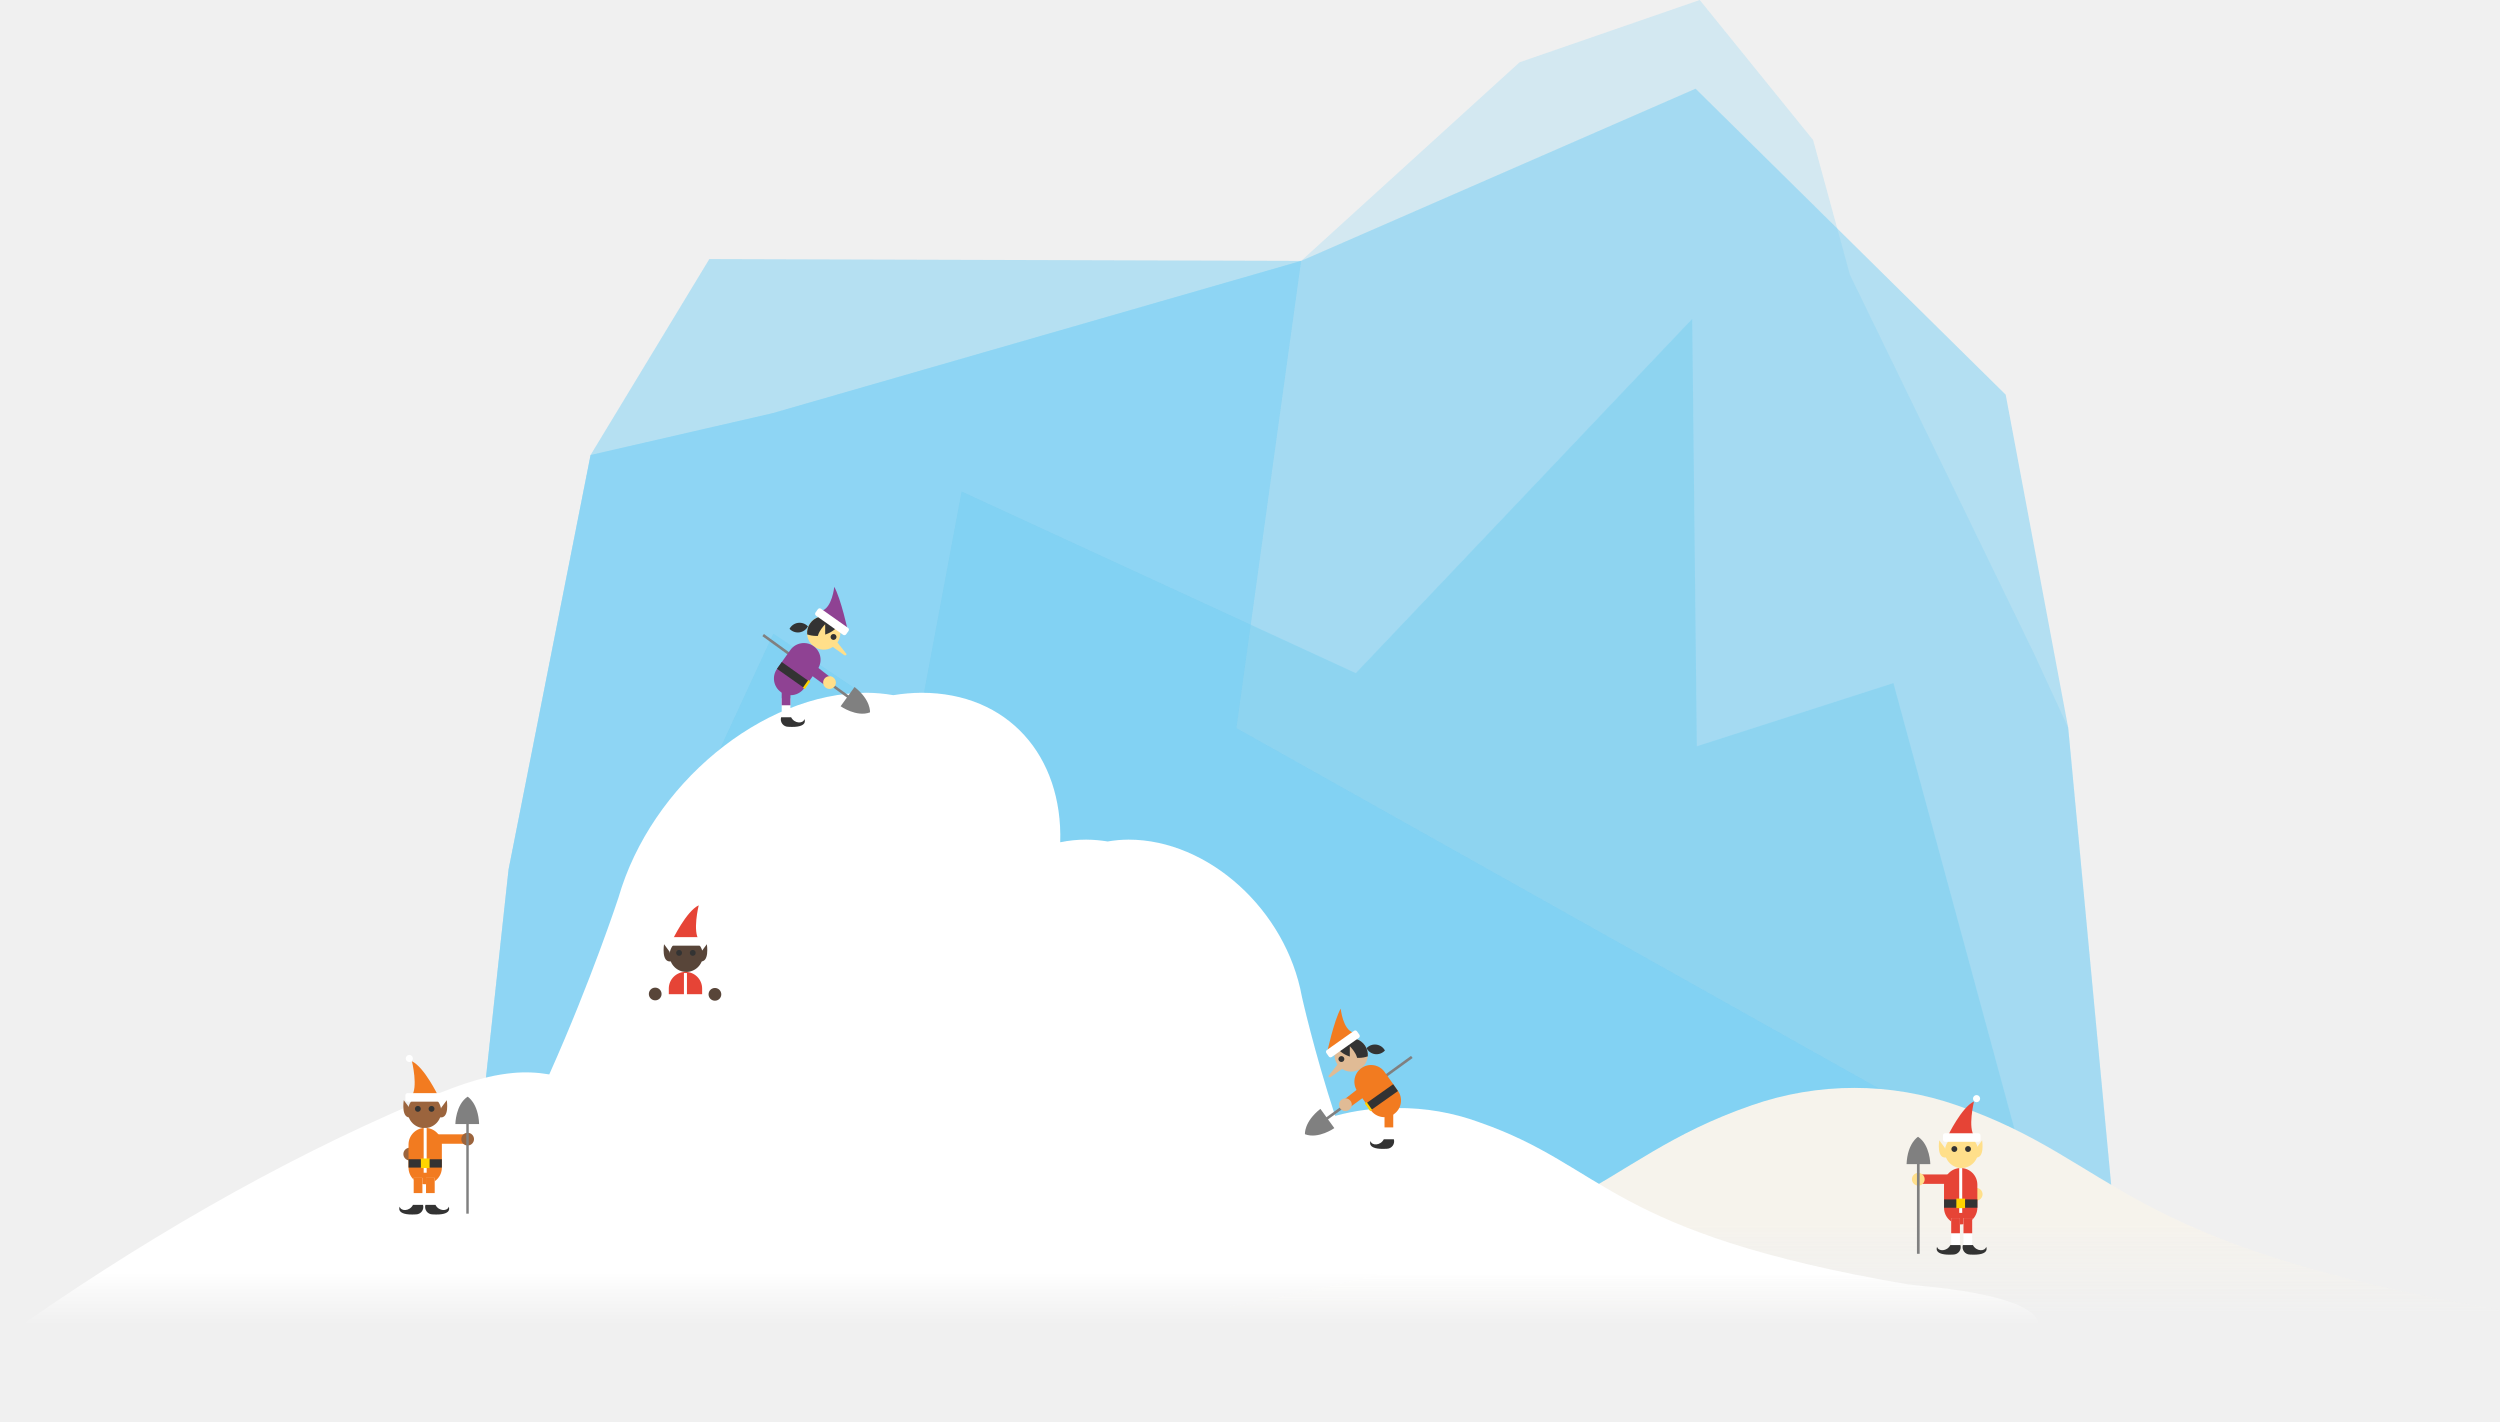
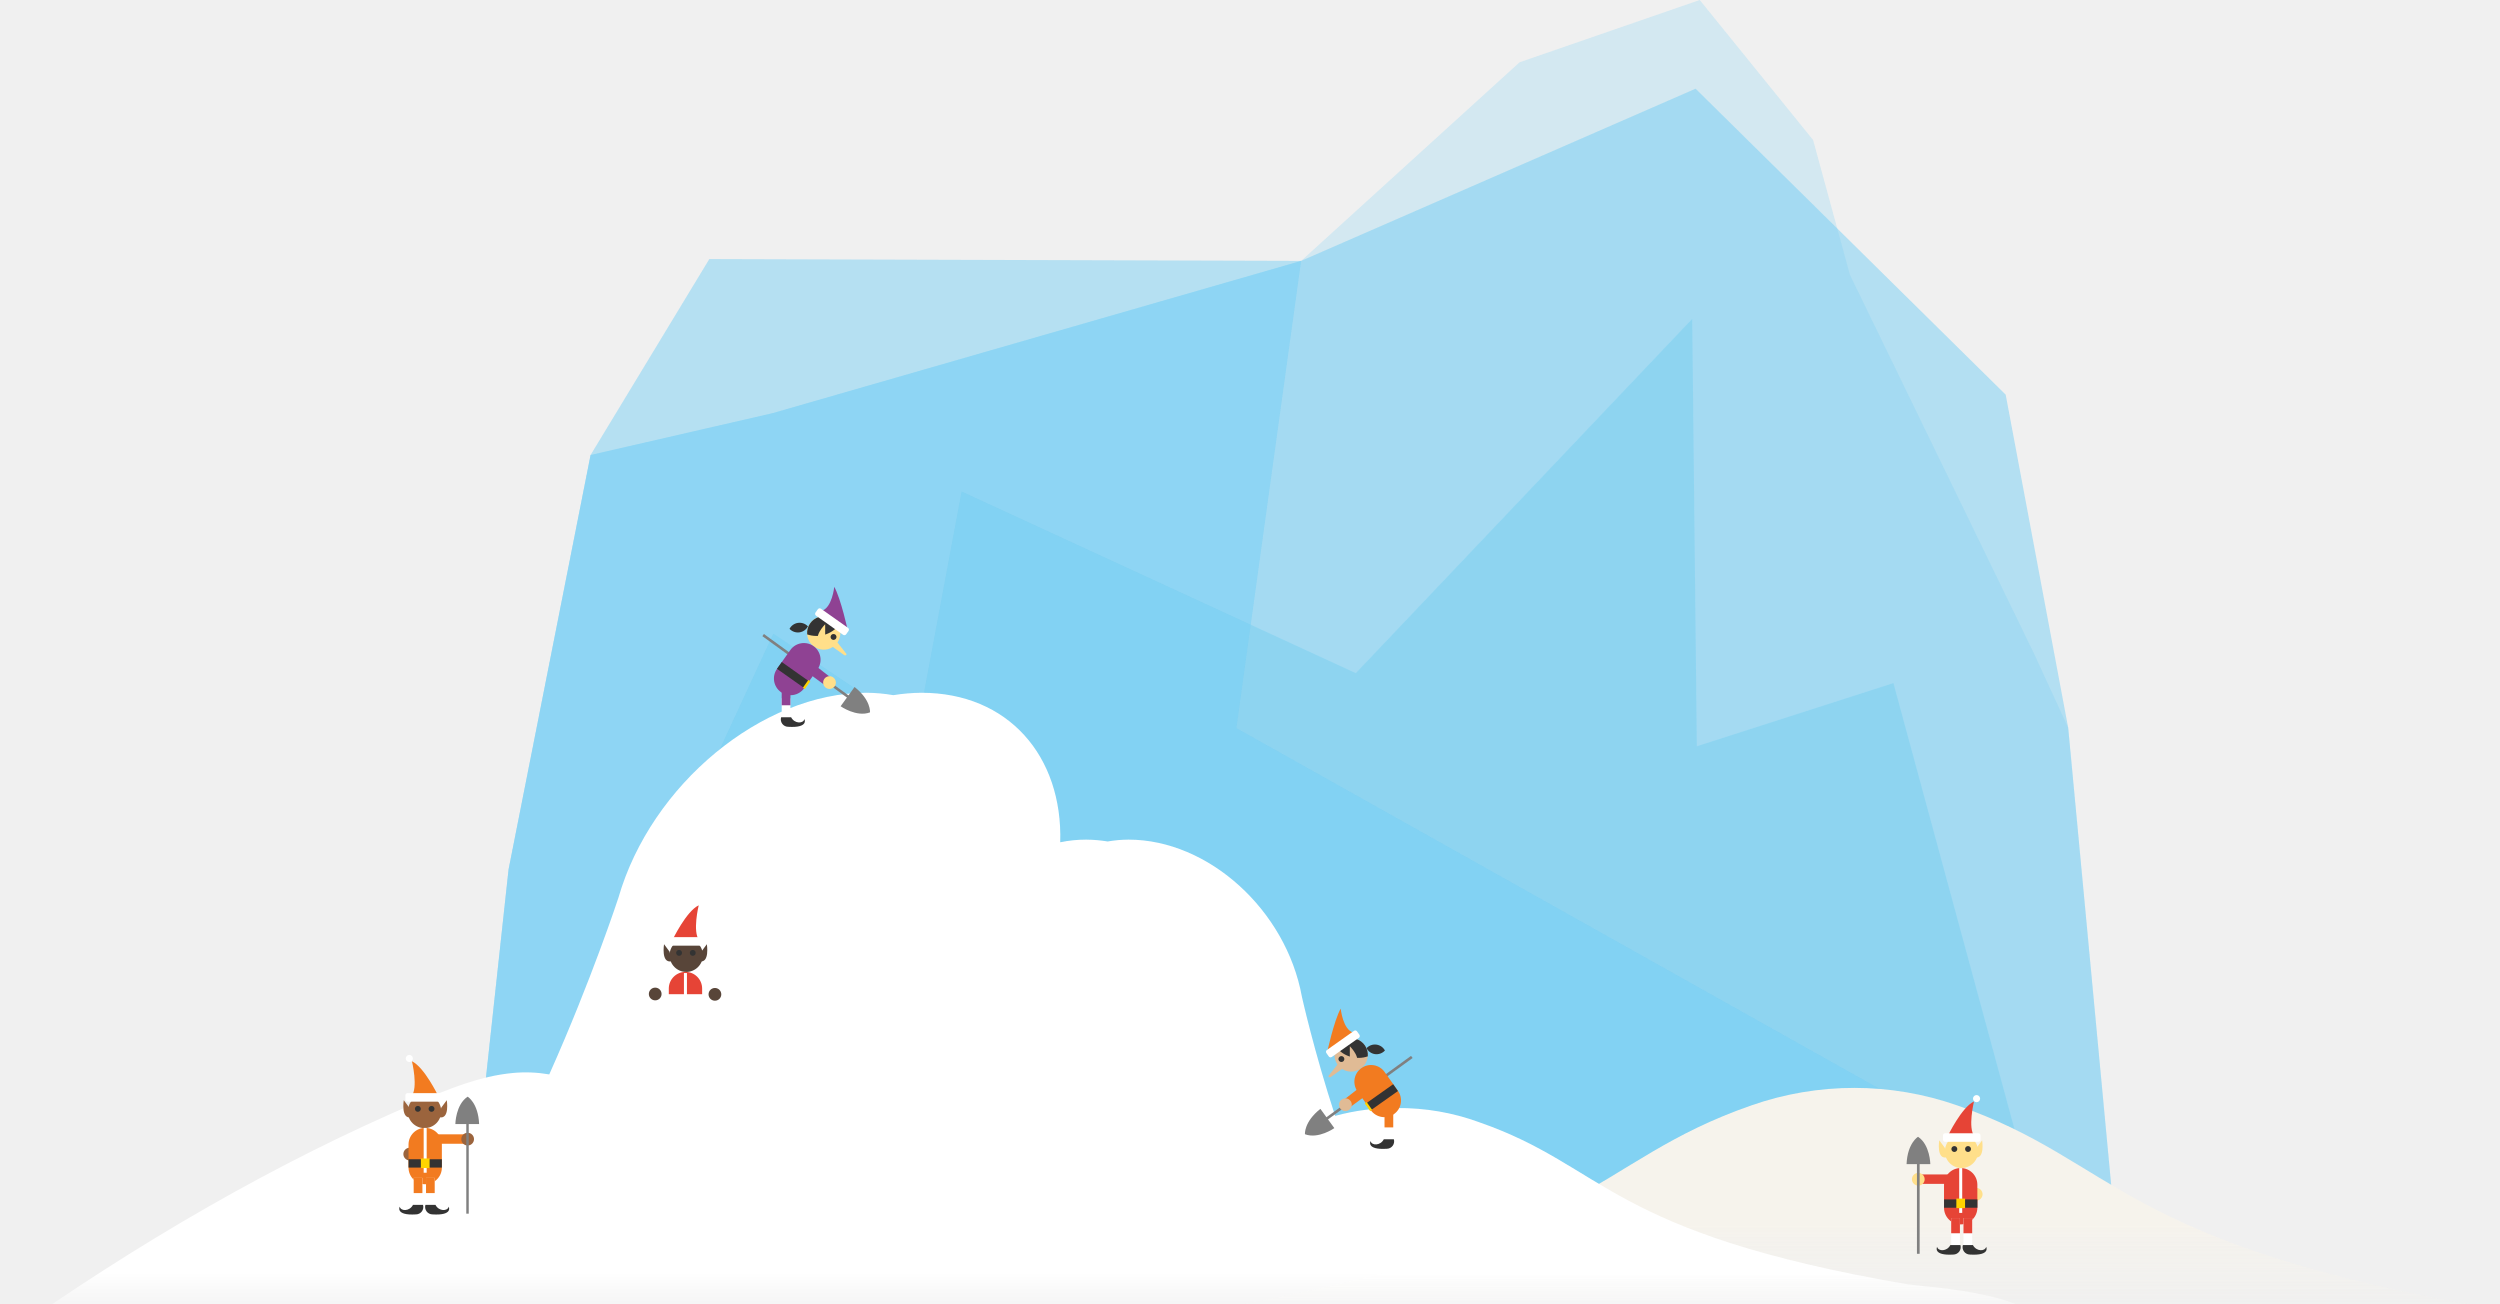
- <svg xmlns="http://www.w3.org/2000/svg" width="498.62" height="283.55" viewBox="0 0 498.62 283.55">
+ <svg xmlns="http://www.w3.org/2000/svg" width="498.62" height="260" viewBox="0 0 498.62 260">
  <defs>
    <style>.cls-1{isolation:isolate}.cls-2,.cls-5,.cls-6{opacity:.5}.cls-3{opacity:.8}.cls-4,.cls-7{opacity:.48}.cls-5,.cls-7{fill:#75cef4}.cls-6{fill:#00bff0;mix-blend-mode:multiply}.cls-8{fill:url(#linear-gradient)}.cls-9{fill:url(#linear-gradient-2)}.cls-10{fill:gray}.cls-11{fill:#8f4293}.cls-12{fill:#ffdf8a}.cls-13{fill:#333}.cls-14{fill:#fff}.cls-15{fill:#ffd400}.cls-16{fill:#584539}.cls-17{fill:#e64436}.cls-18{fill:#9b643d}.cls-19{fill:#f27b20}.cls-20{fill:#e0bb95}.cls-21{opacity:.99}</style>
    <linearGradient id="linear-gradient" x1="369.83" y1="237.48" x2="369.83" y2="268.71" gradientUnits="userSpaceOnUse">
      <stop offset=".22" stop-color="#f6f3ec" />
      <stop offset=".33" stop-color="#f6f3ec" stop-opacity=".67" />
      <stop offset=".79" stop-color="#f6f3ec" stop-opacity="0" />
    </linearGradient>
    <linearGradient id="linear-gradient-2" x1="203.33" y1="265.06" x2="203.33" y2="243.83" gradientUnits="userSpaceOnUse">
      <stop offset=".04" stop-color="#fff" stop-opacity="0" />
      <stop offset=".39" stop-color="#fff" stop-opacity=".67" />
      <stop offset=".53" stop-color="#fff" />
    </linearGradient>
  </defs>
  <g class="cls-1">
    <g id="slice">
      <g id="_Group_" data-name="&lt;Group&gt;">
        <g id="_Group_2" data-name="&lt;Group&gt;" class="cls-4">
          <path id="_Path_" data-name="&lt;Path&gt;" class="cls-5" d="M421.74 243.44l-9.24-98.27-6.71-14.58-36.84-75.81-7.33-26.85L339.01 0l-35.93 12.42-43.57 39.61-105.45 30.38-36.27 8.34-16.36 82.68-7.7 70.9 328.01-.89z" />
          <path id="_Path_2" data-name="&lt;Path&gt;" class="cls-6" d="M406.57 242.84l-28.93-106.6-39.21 12.6-.92-85.24-67.1 70.66-78.62-36.23-8.89 47.55-28.67-19.19-54.57 117.94 306.91-1.49z" />
        </g>
        <path id="_Path_3" data-name="&lt;Path&gt;" class="cls-5" d="M421.74 243.44l-9.24-98.27-12.47-66.45-61.85-61.03-78.67 34.34-105.45 30.38-36.27 8.34-16.36 82.68-7.7 70.9 328.01-.89z" />
        <path id="_Path_4" data-name="&lt;Path&gt;" class="cls-7" d="M421.74 243.44l-175.13-98.23 12.9-93.18-118.04-.36-23.68 39.08-16.36 82.68-7.7 70.9 328.01-.89z" />
      </g>
      <path id="_Path_5" data-name="&lt;Path&gt;" class="cls-8" d="M497.92 261.15c-75.68-13-75.36-29.49-107.56-40.68a62.11 62.11 0 0 0-41.06 0c-32.2 11.19-31.88 27.71-107.56 40.68-9.19 1.57 74.82 22.4 107.56 22.4h41.06c32.74 0 116.75-20.83 107.56-22.4z" />
      <path class="cls-9" d="M405.41 267.31c7.74-9.07-22.68-10.76-24.83-11.13-60.23-10.32-60-23.47-85.6-32.37a46.36 46.36 0 0 0-16.34-2.81 44.06 44.06 0 0 0-12.35 1.56c-4.27-13.1-6.63-23.77-6.63-23.77-3.15-17.3-18.64-31.33-34.59-31.33a25.49 25.49 0 0 0-4.15.37 28.05 28.05 0 0 0-4.28-.37 25.38 25.38 0 0 0-5.18.53c.52-17.2-10.4-29.82-27.67-29.82a37.56 37.56 0 0 0-5.63.48 32.3 32.3 0 0 0-5.36-.48c-20.8 0-42.94 18.29-49.45 40.86 0 0-5.33 16.3-13.8 35.26a27.3 27.3 0 0 0-7.2-.29c-6.69.61-13 3.26-19.18 5.88C55.46 231.69 27.73 247.65 0 267.31z" />
      <path class="cls-10" d="M167.66 140.86s3.17 2.24 5.86 1.22c0 0 .24-2.44-3.08-5.06l-1.21 1.67-16.87-12.24-.31.43 16.87 12.24z" />
      <path class="cls-11" d="M169.12 125.88s-1.38-6.43-2.73-8.84c0 0-.42 4.25-2.54 4.79z" />
      <path class="cls-12" d="M167 128.17a3.32 3.32 0 0 1-4.63.79 3.32 3.32 0 0 1-.79-4.63 3.32 3.32 0 0 1 4.63-.79 3.32 3.32 0 0 1 .79 4.63z" />
      <path class="cls-13" d="M167.26 124.74a3.32 3.32 0 0 0-6.27 1.79 5.71 5.71 0 0 0 6.27-1.79z" />
      <path class="cls-12" d="M164.58 127.5v-3s-2.76 2.8-.74 3.65z" />
      <rect class="cls-14" x="165.1" y="120.28" width="1.7" height="7.49" rx=".44" ry=".44" transform="rotate(-54.73 165.93 124.023)" />
      <circle class="cls-13" cx="166.25" cy="127.05" r=".59" transform="rotate(-54.73 166.238 127.048)" />
      <path class="cls-11" d="M160.4 137.25a3.32 3.32 0 1 1-5.43-3.84l2.65-3.75a3.32 3.32 0 1 1 5.43 3.84z" />
      <path class="cls-14" d="M157.65 139.26v4.11h-1.74v-4.11" />
      <path class="cls-11" d="M156.31 137c1.16 0 1.34.58 1.34 1.18v2.49h-1.74v-2.81z" />
      <path class="cls-13" d="M155.79 143.06h2c.67 1.31 2.41 1.31 2.65.36 0 0 .93 1.8-3.24 1.54a1.48 1.48 0 0 1-1.41-1.9z" />
      <path class="cls-13" transform="rotate(-54.73 158.148 134.656)" d="M157.34 131.33H159v6.65h-1.66z" />
      <path class="cls-15" transform="rotate(-54.73 160.87 136.518)" d="M159.92 136.29h1.9v.47h-1.9z" />
      <path class="cls-12" d="M166.72 127.76l2 2.54c.28.2 0 .6-.41.31l-3-2.15z" />
      <path class="cls-11" d="M165.61 135.08l-3.79-2.96-.87 1.93 3.86 2.82.8-1.79z" />
      <circle class="cls-12" cx="165.45" cy="136.15" r="1.27" transform="rotate(-54.73 165.435 136.15)" />
      <path class="cls-13" d="M159.47 126.12a2.27 2.27 0 0 1-2-.7 2.27 2.27 0 0 1 3.67-.49 2.27 2.27 0 0 1-1.67 1.19z" />
      <circle class="cls-16" cx="130.68" cy="198.25" r="1.27" />
      <circle class="cls-16" cx="142.59" cy="198.32" r="1.27" />
      <path class="cls-17" d="M134.14 187.44s2.73-5.7 5.22-6.88c0 0-1.31 5.34.12 7z" />
      <path class="cls-16" d="M140.19 190.53a3.32 3.32 0 0 1-3.32 3.32 3.32 3.32 0 0 1-3.32-3.32 3.32 3.32 0 0 1 3.32-3.32 3.32 3.32 0 0 1 3.32 3.32z" />
      <rect class="cls-14" x="133.18" y="186.91" width="7.49" height="1.7" rx=".44" ry=".44" />
      <circle class="cls-13" cx="135.44" cy="190.05" r=".59" />
      <circle class="cls-13" cx="138.17" cy="190.05" r=".59" />
      <path class="cls-17" d="M133.39 198.29v-1.12a3.32 3.32 0 1 1 6.65 0v1.12" />
      <path class="cls-14" d="M136.41 194.07h.6v5.25h-.6z" />
      <circle class="cls-14" cx="139.87" cy="180" r=".71" />
      <path class="cls-16" d="M133.55 189.82l-1.11-1.5s-.63 3.88 1.5 3.4zm6.32 0l1.11-1.5s.63 3.88-1.5 3.4z" />
      <circle class="cls-18" cx="81.72" cy="230.18" r="1.27" />
      <path class="cls-19" d="M87.38 218.55s-2.73-5.7-5.22-6.88c0 0 1.31 5.34-.12 7z" />
      <path class="cls-18" d="M81.32 221.64a3.32 3.32 0 0 0 3.33 3.36 3.32 3.32 0 0 0 3.35-3.36 3.32 3.32 0 0 0-3.32-3.32 3.32 3.32 0 0 0-3.32 3.32z" />
      <rect class="cls-14" x="80.85" y="218.02" width="7.49" height="1.7" rx=".44" ry=".44" />
      <circle class="cls-13" cx="86.07" cy="221.16" r=".59" />
      <circle class="cls-13" cx="83.34" cy="221.16" r=".59" />
      <path class="cls-19" d="M86.71 226.24h6.63v1.88h-6.63z" />
      <path class="cls-19" d="M81.48 232.87a3.32 3.32 0 1 0 6.65 0v-4.59a3.32 3.32 0 1 0-6.65 0z" />
      <path class="cls-14" d="M86.7 234.93v5.7h-1.73v-5.7" />
      <path class="cls-19" d="M86.7 234.93v3.03h-1.73v-3.03" />
      <path class="cls-13" d="M84.85 240.31h2c.67 1.31 2.41 1.31 2.65.36 0 0 .93 1.8-3.25 1.54a1.48 1.48 0 0 1-1.4-1.9z" />
      <path class="cls-14" d="M82.51 234.93v5.7h1.74v-5.7" />
      <path class="cls-19" d="M82.51 234.93v3.03h1.74v-3.03" />
      <path class="cls-13" d="M84.37 240.31h-2c-.67 1.31-2.41 1.31-2.65.36 0 0-.93 1.8 3.25 1.54a1.48 1.48 0 0 0 1.4-1.9z" />
      <path class="cls-14" d="M84.5 224.96h.6v8.94h-.6z" />
      <path class="cls-13" d="M81.48 231.21h6.65v1.66h-6.65z" />
      <path class="cls-15" d="M83.94 231.06h1.74v1.9h-1.74z" />
      <circle class="cls-14" cx="81.64" cy="211.11" r=".71" />
      <path class="cls-18" d="M88 220.93l1.11-1.5s.63 3.88-1.5 3.4zm-6.36 0l-1.11-1.5s-.63 3.88 1.5 3.4z" />
      <circle class="cls-18" cx="93.27" cy="227.2" r="1.27" />
      <path class="cls-10" d="M90.82 224.19s.05-3.88 2.45-5.46c0 0 2.11 1.23 2.29 5.46h-2.07v17.88H93v-17.88z" />
      <circle class="cls-12" cx="394.15" cy="238.19" r="1.27" />
      <path class="cls-17" d="M388.49 226.56s2.73-5.7 5.22-6.88c0 0-1.31 5.34.12 7z" />
      <path class="cls-12" d="M394.54 229.64a3.32 3.32 0 0 1-3.32 3.32 3.32 3.32 0 0 1-3.32-3.32 3.32 3.32 0 0 1 3.32-3.32 3.32 3.32 0 0 1 3.32 3.32z" />
      <rect class="cls-14" x="387.52" y="226.03" width="7.49" height="1.7" rx=".44" ry=".44" />
      <circle class="cls-13" cx="389.79" cy="229.17" r=".59" />
      <circle class="cls-13" cx="392.52" cy="229.17" r=".59" />
      <path class="cls-17" d="M382.52 234.24h6.63v1.88h-6.63z" />
      <path class="cls-17" d="M394.38 240.88a3.32 3.32 0 1 1-6.65 0v-4.59a3.32 3.32 0 1 1 6.65 0z" />
      <path class="cls-14" d="M389.16 242.94v5.7h1.74v-5.7" />
      <path class="cls-17" d="M389.16 242.94v3.03h1.74v-3.03" />
      <path class="cls-13" d="M391 248.32h-2c-.67 1.31-2.41 1.31-2.65.36 0 0-.93 1.8 3.25 1.54a1.48 1.48 0 0 0 1.4-1.9z" />
      <path class="cls-14" d="M393.35 242.94v5.7h-1.74v-5.7" />
      <path class="cls-17" d="M393.35 242.94v3.03h-1.74v-3.03" />
      <path class="cls-13" d="M391.49 248.32h2c.67 1.31 2.41 1.31 2.65.36 0 0 .93 1.8-3.25 1.54a1.48 1.48 0 0 1-1.4-1.9z" />
      <path class="cls-14" d="M390.76 232.97h.6v8.94h-.6z" />
      <path class="cls-13" d="M387.74 239.22h6.65v1.66h-6.65z" />
      <path class="cls-15" d="M390.19 239.06h1.74v1.9h-1.74z" />
      <circle class="cls-14" cx="394.22" cy="219.12" r=".71" />
      <path class="cls-12" d="M387.89 228.93l-1.11-1.5s-.63 3.88 1.5 3.4zm6.33 0l1.11-1.5s.63 3.88-1.5 3.4z" />
      <circle class="cls-12" cx="382.6" cy="235.2" r="1.27" />
      <path class="cls-10" d="M385 232.19s-.05-3.88-2.45-5.46c0 0-2.11 1.23-2.29 5.46h2.07v17.88h.54v-17.88zM266.13 225s-3.17 2.24-5.86 1.22c0 0-.24-2.44 3.08-5.06l1.21 1.67 16.87-12.24.31.43-16.87 12.24z" />
      <path class="cls-19" d="M264.67 210s1.38-6.43 2.73-8.84c0 0 .42 4.25 2.54 4.79z" />
      <path class="cls-20" d="M266.77 212.33a3.32 3.32 0 0 0 4.63.79 3.32 3.32 0 0 0 .79-4.63 3.32 3.32 0 0 0-4.63-.79 3.32 3.32 0 0 0-.79 4.63z" />
      <path class="cls-13" d="M266.53 208.9a3.32 3.32 0 0 1 6.27 1.79 5.71 5.71 0 0 1-6.27-1.79z" />
      <path class="cls-20" d="M269.22 211.66v-3s2.76 2.8.74 3.65z" />
      <rect class="cls-14" x="264.1" y="207.33" width="7.49" height="1.7" rx=".44" ry=".44" transform="rotate(-35.27 267.88 208.202)" />
      <circle class="cls-13" cx="267.54" cy="211.21" r=".59" transform="rotate(-35.27 267.563 211.218)" />
      <path class="cls-19" d="M273.39 221.41a3.32 3.32 0 1 0 5.43-3.84l-2.65-3.75a3.32 3.32 0 1 0-5.43 3.84z" />
      <path class="cls-14" d="M276.14 223.42v4.11h1.74v-4.11" />
      <path class="cls-19" d="M277.48 221.19c-1.16 0-1.34.58-1.34 1.18v2.49h1.74V222z" />
      <path class="cls-13" d="M278 227.22h-2c-.67 1.31-2.41 1.31-2.65.36 0 0-.93 1.8 3.24 1.54a1.48 1.48 0 0 0 1.41-1.9z" />
      <path class="cls-13" transform="rotate(-35.27 275.67 218.835)" d="M272.3 217.99h6.65v1.66h-6.65z" />
      <path class="cls-15" transform="rotate(-35.27 272.967 220.695)" d="M272.69 219.73h.47v1.9h-.47z" />
      <path class="cls-20" d="M267.07 211.92l-2 2.54c-.28.2 0 .6.41.31l3-2.15z" />
      <path class="cls-19" d="M268.18 219.24l3.79-2.96.87 1.93-3.86 2.82-.8-1.79z" />
      <circle class="cls-20" cx="268.34" cy="220.31" r="1.27" transform="rotate(-35.27 268.374 220.326)" />
      <path class="cls-13" d="M274.22 210.24a2.27 2.27 0 0 0 2-.72 2.27 2.27 0 0 0-3.67-.46 2.27 2.27 0 0 0 1.67 1.18z" />
    </g>
  </g>
</svg>
